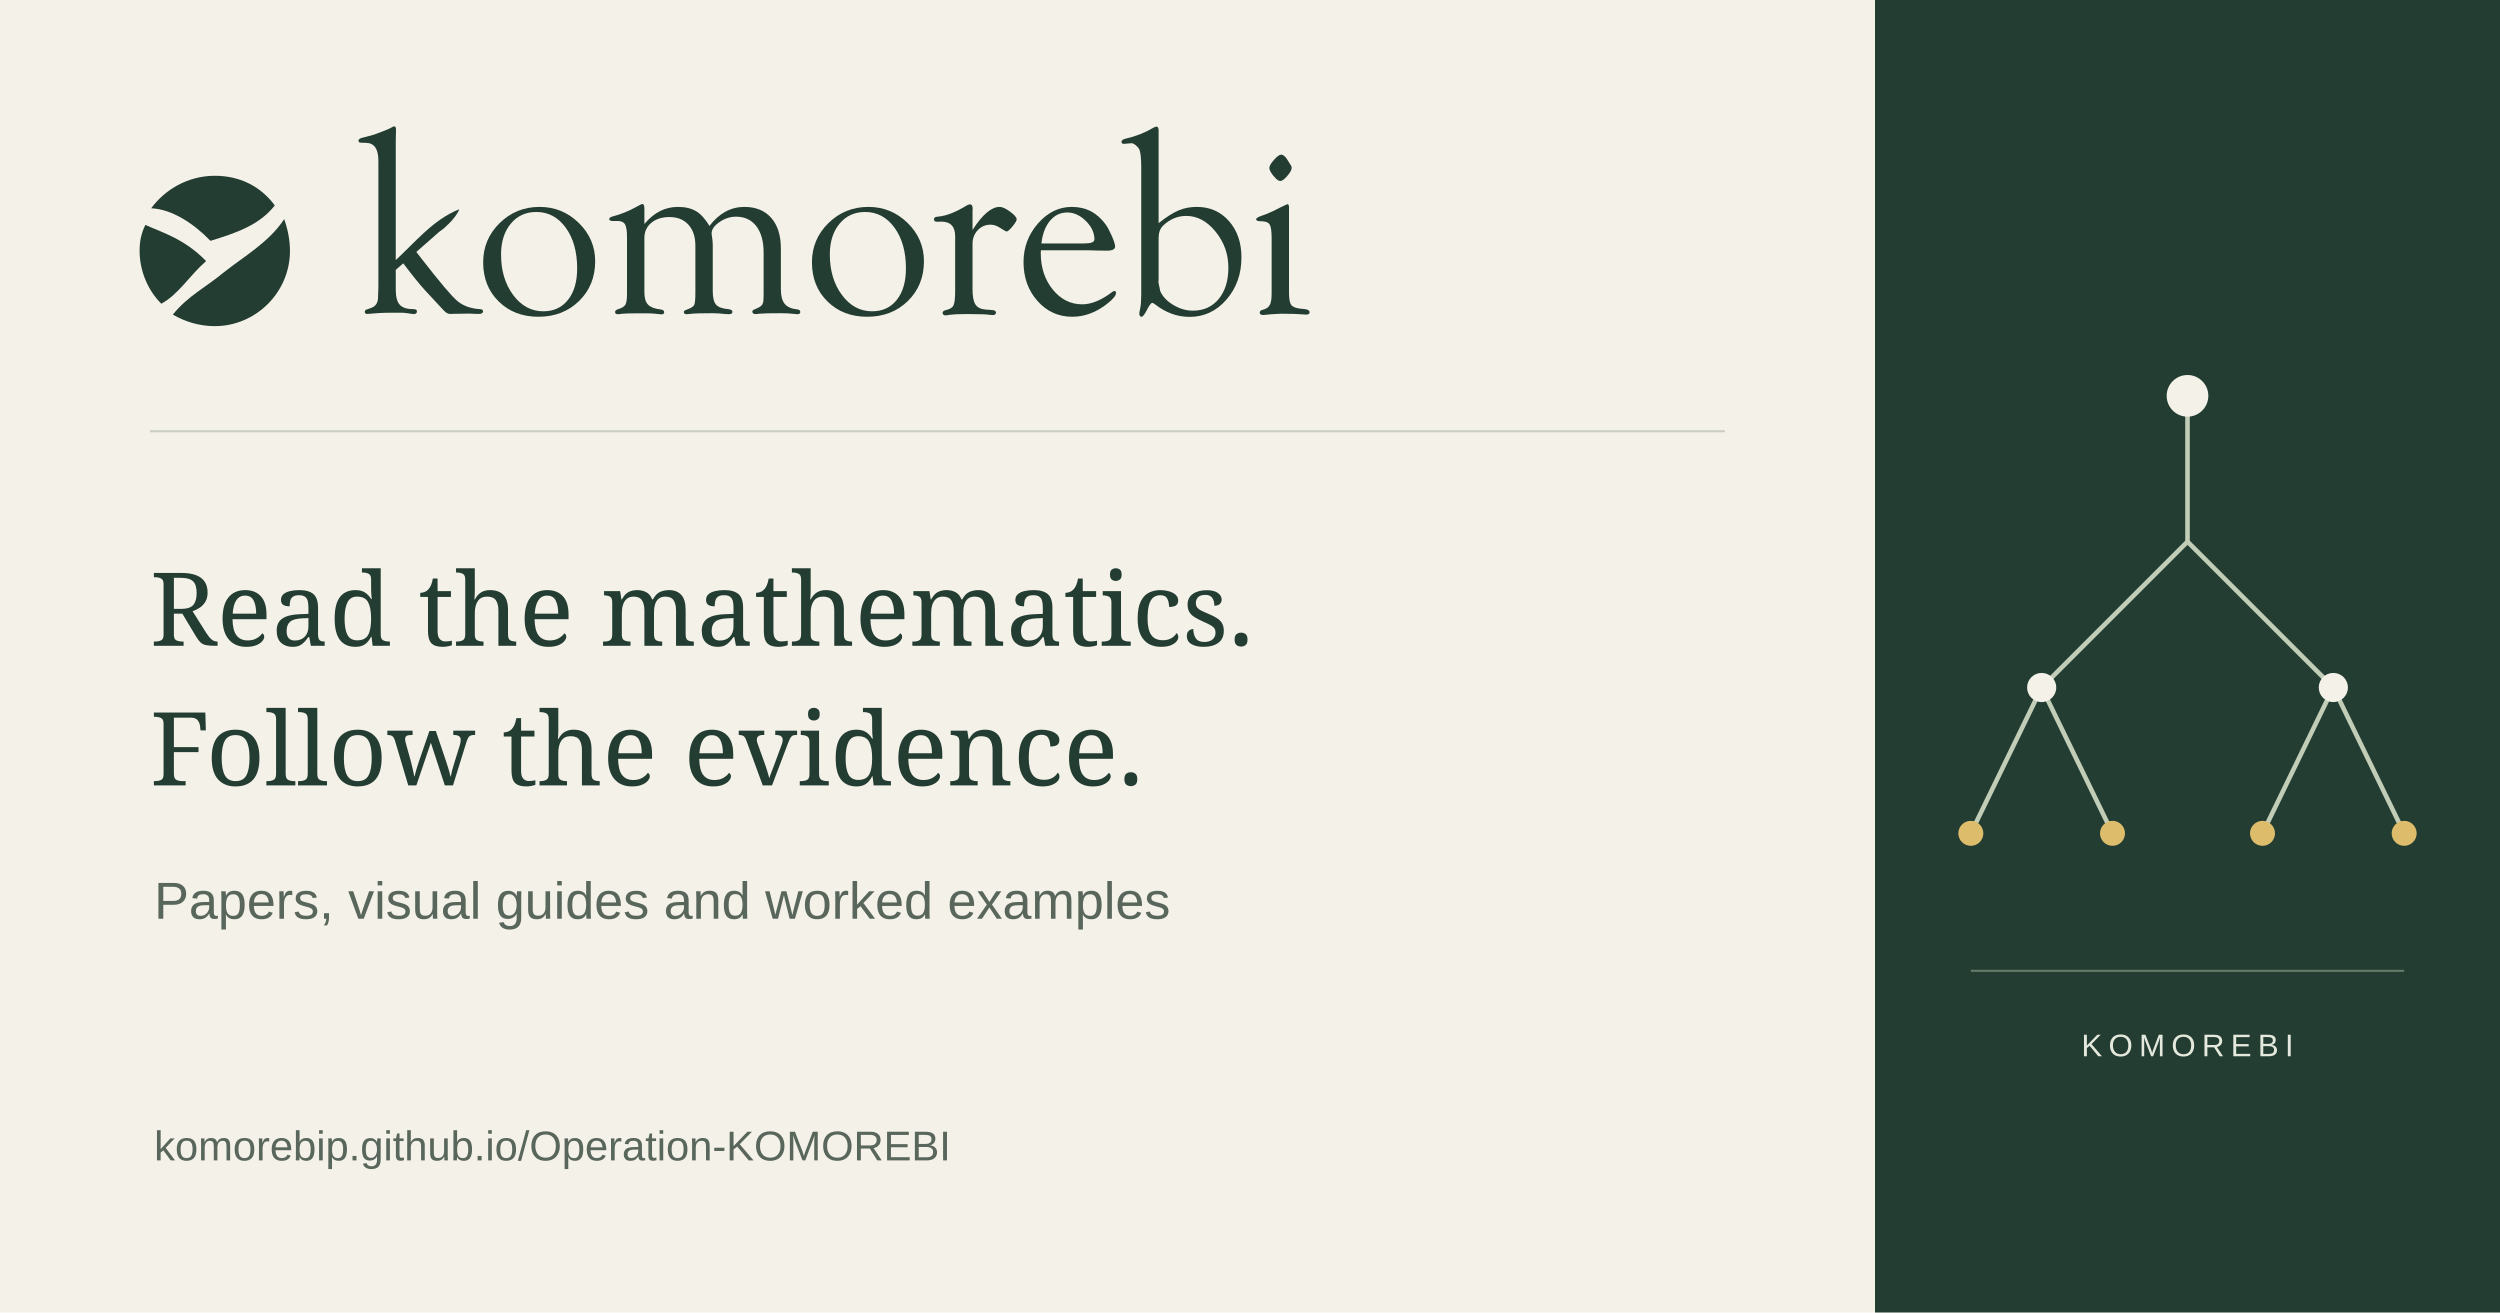
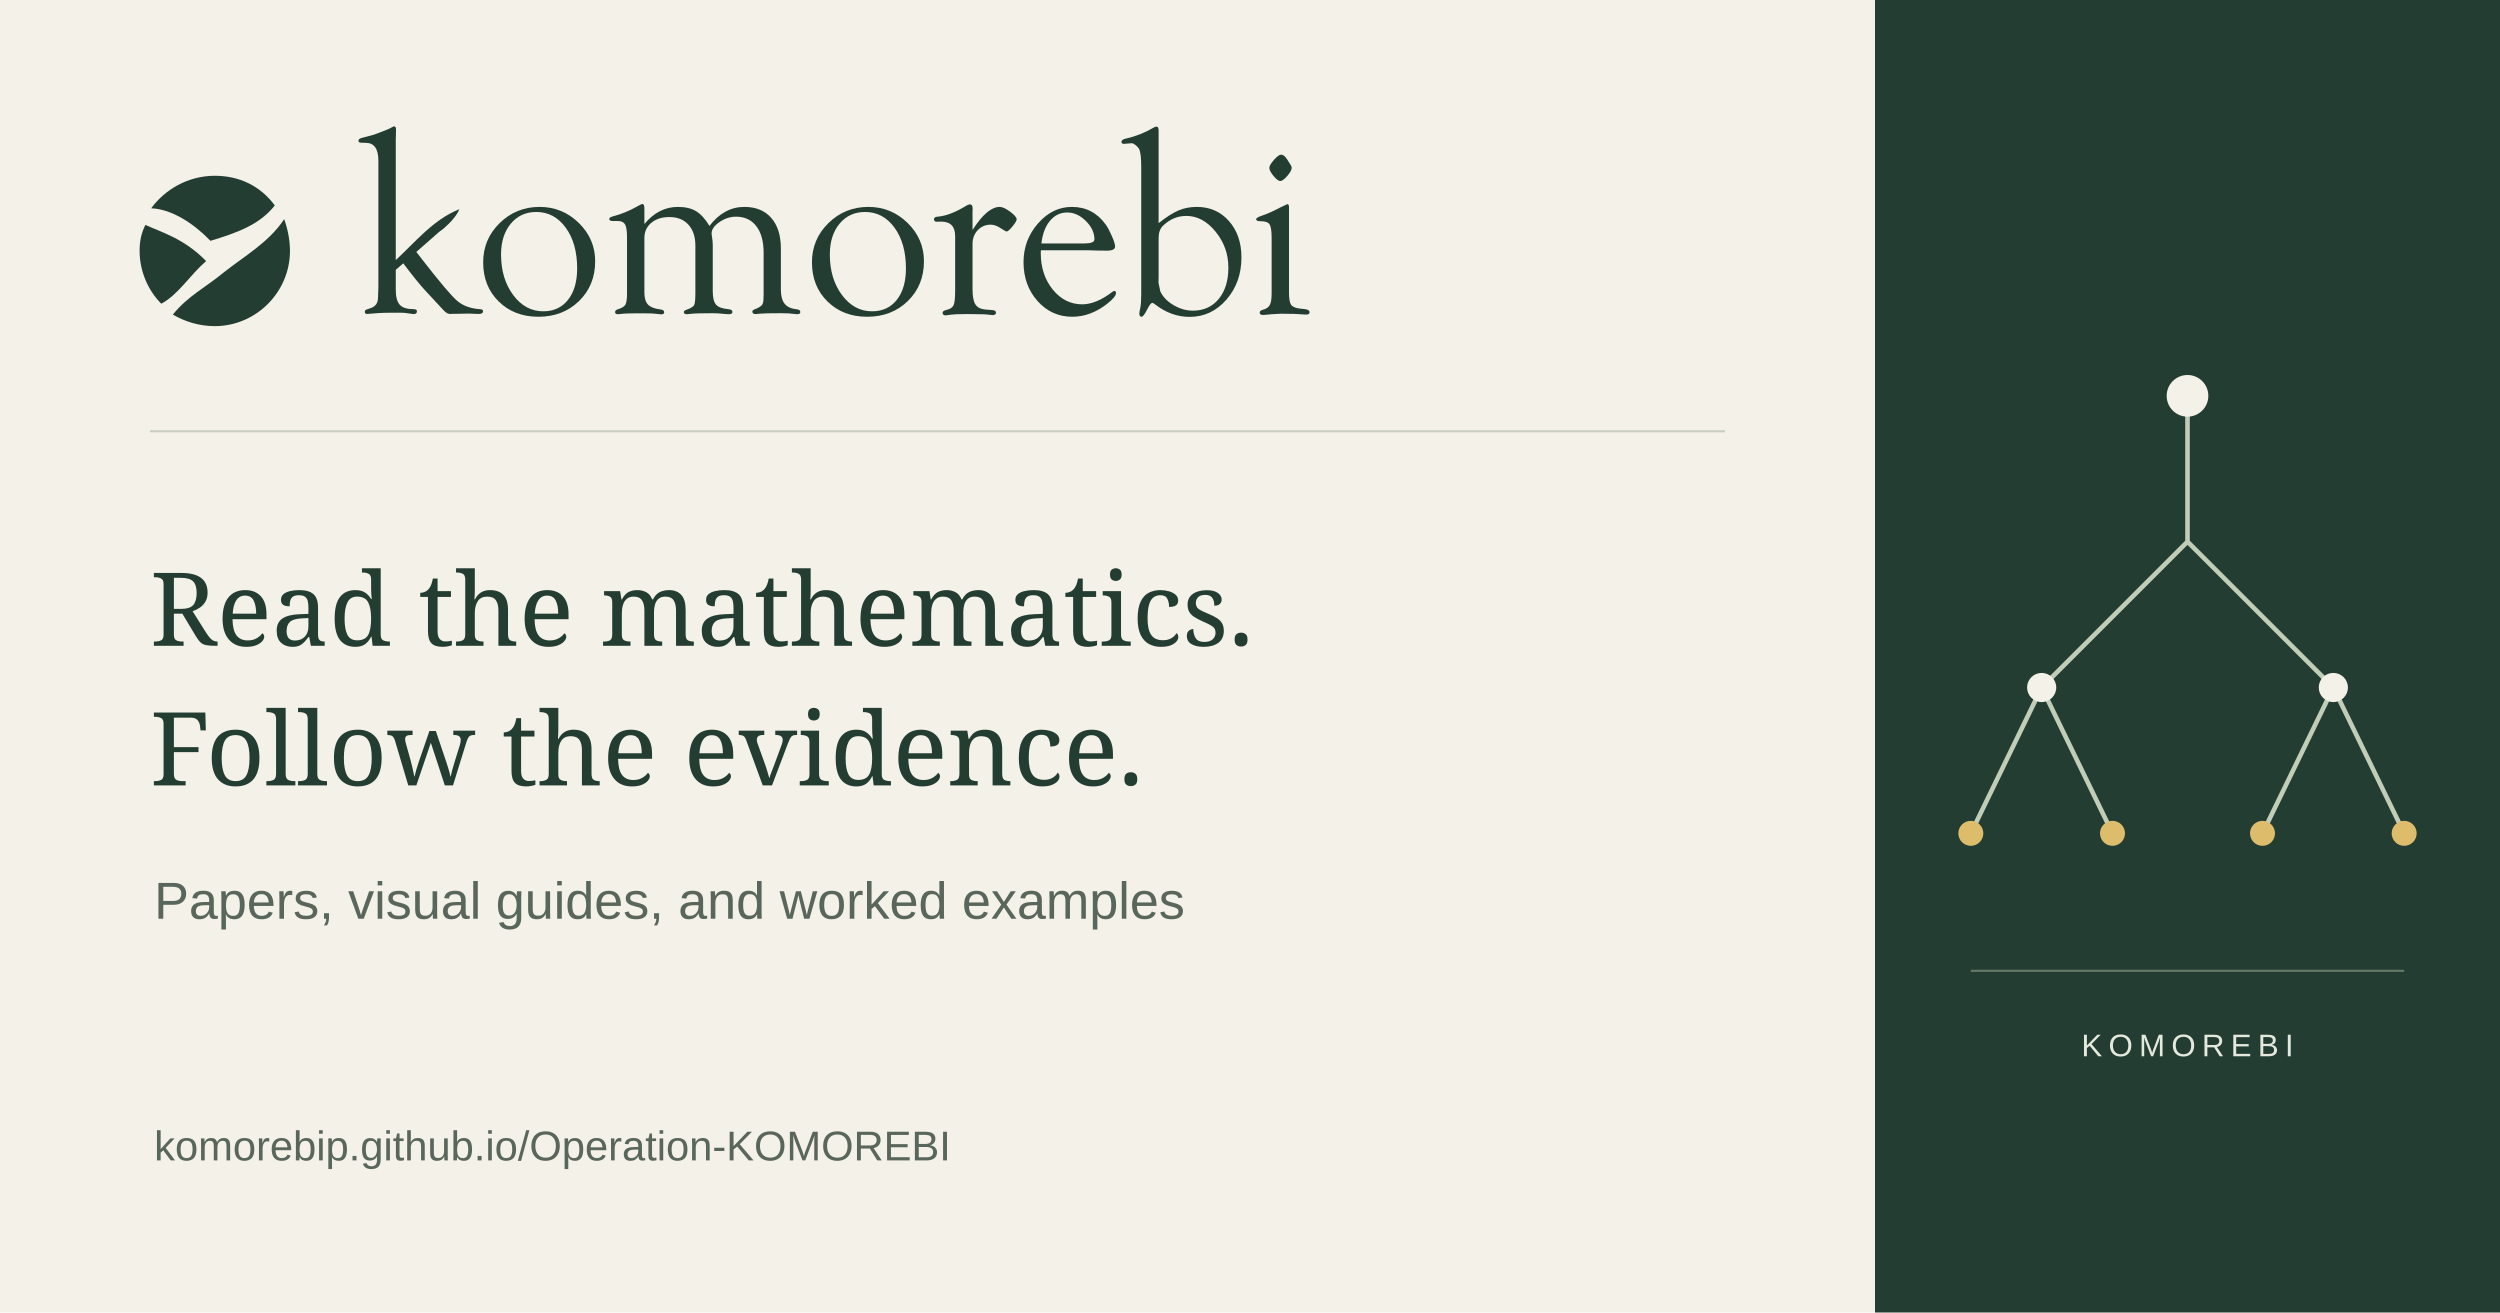
<svg xmlns="http://www.w3.org/2000/svg" width="1200" height="630" viewBox="0 0 1200 630" role="img" aria-labelledby="title description">
  <rect width="1200" height="630" fill="#f4f1e8" />
  <rect x="900" width="300" height="630" fill="#233d32" />
  <g transform="translate(64 57) scale(.43)">
    <g fill="#233D32">
      <path d="M157.9 96.742C141.761 74.955 118.359 63.657 90.923 63.657C61.066 63.657 35.243 78.989 19.911 99.97C43.313 100.777 68.328 117.723 86.081 136.283C115.131 127.406 140.954 118.53 157.9 96.742Z" />
      <path d="M13.456 118.53C8.614 128.213 7 137.09 7 147.58C7 169.368 15.876 191.155 31.208 206.487C50.575 195.997 62.68 175.016 81.239 158.877C57.031 133.862 31.208 126.599 13.456 118.53Z" />
      <path d="M168.39 112.074C172.425 123.372 174.845 135.476 174.845 147.58C174.845 193.576 136.919 231.503 90.923 231.503C73.977 231.503 57.838 226.661 44.12 218.592C61.066 197.611 81.239 187.928 100.606 171.789C124.008 153.229 151.444 137.897 168.39 112.074Z" />
      <path d="M292.953 157.737C313.909 138.622 334.44 112.71 363.891 100.958C361.626 107.188 354.829 115.259 346.475 122.48L341.52 126.162L315.891 148.675L322.263 156.888Q351.714 194.835 361.414 203.189Q371.113 211.543 386.83 212.534Q390.369 212.676 390.369 214.8Q390.369 217.915 385.555 217.915L374.228 217.49L367.714 217.632Q358.794 217.632 356.529 217.773Q354.688 217.915 353.555 217.915Q350.157 217.915 346.475 213.95L326.086 192.003Q317.732 183.083 301.307 161.419L292.953 168.64V190.87Q292.953 202.764 297.413 207.649Q301.873 212.534 312.634 212.534Q316.599 212.534 316.599 214.941Q316.599 218.056 312.776 218.056Q311.785 218.056 303.572 216.782Q301.448 216.499 295.926 216.499Q277.377 216.499 273.696 216.924Q262.793 217.915 261.094 217.915Q258.404 217.915 258.404 215.649Q258.404 213.525 260.386 212.959L265.2 211.26Q273.13 208.57 273.13 199.508L273.413 192.145L273.554 187.33V47.011Q273.554 26.904 259.537 26.904L254.439 26.763Q251.324 26.763 251.324 24.497Q251.324 22.373 255.006 21.382L261.519 19.683Q269.165 17.842 272.988 16.143L283.183 12.179Q287.006 10.621 288.422 9.63Q290.263 8.497 291.254 8.497Q293.236 8.497 293.236 12.32L293.094 17.984L292.953 23.931V157.737Z" />
      <path d="M453.52 98.409Q479.007 98.409 497.273 116.321Q515.539 134.233 515.539 159.012Q515.539 185.914 497.556 203.472Q479.574 221.03 452.104 221.03Q425.202 221.03 407.856 203.968Q390.511 186.906 390.511 160.286Q390.511 134.516 408.918 116.463Q427.326 98.409 453.52 98.409ZM449.839 104.073Q432.14 104.073 421.308 117.171Q410.476 130.268 410.476 151.507Q410.476 178.552 423.998 196.746Q437.52 214.941 457.627 214.941Q475.184 214.941 485.308 202.056Q495.432 189.171 495.432 167.082Q495.432 139.188 482.689 121.631Q469.945 104.073 449.839 104.073Z" />
      <path d="M570.477 117.525Q586.336 98.409 607.858 98.409Q620.318 98.409 628.247 103.224Q636.177 108.038 643.115 119.648Q659.398 98.409 682.053 98.409Q701.31 98.409 712.071 110.657Q722.832 122.905 722.832 144.852V190.445Q722.832 201.348 727.08 206.587Q731.328 211.826 741.098 212.817Q744.496 213.101 744.496 215.791Q744.496 218.198 741.098 218.198Q739.54 218.198 736.708 217.773Q732.177 217.065 722.549 217.065Q703.717 217.065 699.044 217.632Q695.929 218.056 694.797 218.056Q691.115 218.056 690.974 215.366Q690.832 213.809 693.381 212.817Q699.611 210.41 701.522 208.145Q703.434 205.879 703.434 200.782L703.575 195.968V149.666Q703.575 130.551 695.434 119.932Q687.292 109.312 672.708 109.312Q663.08 109.312 654.301 115.33Q645.522 121.348 645.522 128.003Q645.522 129.418 645.947 131.542Q646.796 136.64 646.796 141.312V192.428Q646.796 203.189 650.407 207.437Q654.018 211.685 664.071 212.534Q668.743 212.959 668.743 215.649Q668.743 218.198 664.637 218.198Q663.221 218.198 660.106 217.915Q652.318 217.065 646.796 217.065Q627.398 217.065 622.301 217.773Q619.61 218.198 617.911 218.198Q614.513 218.198 614.513 215.791Q614.513 214.233 617.062 213.384Q624.566 210.693 625.982 208.074Q627.398 205.454 627.398 194.269V141.737Q627.398 126.87 619.681 118.303Q611.964 109.737 598.371 109.737Q585.911 109.737 578.194 116.179Q570.477 122.622 570.477 133.1V193.985Q570.477 203.189 574.513 207.437Q578.548 211.685 588.176 212.817Q592.566 213.242 592.566 215.932Q592.566 218.481 589.168 218.34Q587.185 218.198 582.371 217.632Q579.398 217.207 570.619 217.207H561.132L551.503 217.348Q549.521 217.348 546.548 217.632Q542.866 218.056 541.309 218.198Q537.769 218.34 537.769 215.791Q537.769 213.667 540.884 212.676Q547.397 210.693 549.238 207.578Q551.079 204.463 551.079 195.401V131.967Q551.079 121.772 548.884 117.949Q546.689 114.126 540.742 114.126H534.512Q533.096 114.126 532.105 113.418Q531.256 112.994 531.256 112.002Q531.256 110.162 534.654 109.171Q549.238 105.347 561.698 98.268Q567.22 95.153 568.353 95.153Q570.477 95.153 570.477 100.392V117.525Z" />
      <path d="M820.532 98.409Q846.019 98.409 864.285 116.321Q882.55 134.233 882.55 159.012Q882.55 185.914 864.568 203.472Q846.585 221.03 819.116 221.03Q792.213 221.03 774.868 203.968Q757.523 186.906 757.523 160.286Q757.523 134.516 775.93 116.463Q794.337 98.409 820.532 98.409ZM816.851 104.073Q799.151 104.073 788.32 117.171Q777.488 130.268 777.488 151.507Q777.488 178.552 791.01 196.746Q804.532 214.941 824.638 214.941Q842.196 214.941 852.32 202.056Q862.444 189.171 862.444 167.082Q862.444 139.188 849.701 121.631Q836.957 104.073 816.851 104.073Z" />
      <path d="M936.781 124.179Q953.206 98.409 967.082 98.409Q971.471 98.409 978.622 103.648Q985.772 108.887 986.056 112.144Q986.197 114.268 981.525 120.002Q976.852 125.737 974.87 125.879Q973.878 125.879 968.64 122.48Q962.551 118.233 957.029 118.233Q948.392 118.233 942.586 124.392Q936.781 130.551 936.781 139.755V190.304Q936.781 202.198 939.967 207.224Q943.153 212.251 951.082 212.959L958.445 213.525Q962.976 213.809 962.976 216.357Q962.976 219.189 959.011 219.189Q958.02 219.189 952.356 218.481Q949.666 218.198 944.427 218.198L934.232 218.056H928.002Q916.958 218.056 912.285 218.764Q908.604 219.331 907.188 219.472Q903.365 219.614 903.365 216.64Q903.365 214.233 907.754 213.384Q913.843 211.968 915.613 208.145Q917.382 204.322 917.382 191.861V131.118Q917.382 114.834 901.807 114.834L896.993 114.976Q893.736 114.976 893.736 112.144Q893.736 110.445 895.86 109.595Q897.135 109.312 898.975 109.171Q912.285 107.896 930.409 96.71Q932.25 95.719 933.666 95.577Q936.922 95.436 936.922 100.392L936.781 103.082V124.179Z" />
      <path d="M1013.1 146.835 1012.958 149.95Q1012.958 174.162 1026.339 190.658Q1039.72 207.154 1059.26 207.154Q1074.693 207.154 1092.817 193.277Q1093.95 192.428 1094.941 192.286Q1096.924 192.145 1096.924 194.552Q1096.924 198.8 1087.012 206.587Q1068.605 221.03 1048.074 221.03Q1024.994 221.03 1009.348 203.472Q993.702 185.914 993.702 160.003Q993.702 135.365 1009.843 116.887Q1025.985 98.409 1047.649 98.409Q1071.295 98.409 1085.455 118.091Q1088.853 122.905 1092.393 131.118Q1095.933 139.33 1095.933 142.587Q1095.933 147.259 1086.729 147.259L1076.251 147.118L1066.623 146.835H1013.1ZM1013.666 139.188H1061.667Q1072.853 139.188 1072.853 134.657Q1072.853 123.613 1063.295 114.126Q1053.738 104.64 1042.552 104.64Q1030.941 104.64 1023.224 113.914Q1015.507 123.188 1013.666 139.188Z" />
      <path d="M1144.499 116.533Q1157.526 106.197 1166.8 102.303Q1176.075 98.409 1187.119 98.409Q1209.066 98.409 1223.013 114.197Q1236.96 129.985 1236.96 154.764Q1236.96 182.658 1220.181 201.915Q1203.402 221.171 1179.048 221.171Q1158.517 221.171 1140.676 207.295Q1138.411 205.454 1137.278 205.596Q1135.296 205.738 1131.473 213.384Q1127.508 221.03 1125.526 221.03Q1122.977 221.03 1122.977 217.348Q1122.977 215.932 1123.968 211.543Q1125.101 206.587 1125.101 195.684V54.515Q1125.101 38.374 1122.694 33.701Q1121.419 31.435 1118.658 29.311Q1115.897 27.188 1114.34 27.329L1105.419 28.037L1104.287 27.754Q1103.012 27.188 1103.012 25.772Q1103.154 23.223 1107.685 22.232Q1124.535 18.409 1139.119 9.772Q1140.959 8.78 1142.092 8.78Q1144.499 8.78 1144.499 13.028V116.533ZM1144.499 133.242V177.56L1144.358 182.941L1146.34 192.569Q1150.446 201.631 1160.995 207.932Q1171.544 214.233 1182.73 214.233Q1200.854 214.233 1211.615 201.136Q1222.376 188.038 1222.376 166.091Q1222.376 143.578 1208.075 126.02Q1193.774 108.463 1175.367 108.463Q1160.641 108.463 1149.313 119.507Q1144.499 124.179 1144.499 133.242Z" />
      <path d="M1281.279 40.073Q1284.677 40.073 1288.217 45.736L1291.615 51.117Q1293.031 53.099 1293.031 54.657Q1293.173 57.913 1288.217 63.719Q1283.261 69.524 1280.288 69.524Q1277.456 69.524 1272.783 63.86Q1268.111 58.197 1268.111 54.94Q1268.111 51.683 1273.279 45.878Q1278.447 40.073 1281.279 40.073ZM1290.058 193.985Q1290.058 204.039 1292.253 207.437Q1294.447 210.835 1301.527 211.826L1308.04 212.534Q1313.138 213.242 1312.996 216.216Q1312.855 218.623 1309.173 218.623Q1306.766 218.623 1299.97 218.056Q1296.146 217.773 1290.058 217.773L1280.996 217.632L1270.66 218.198Q1267.828 218.34 1266.27 218.623Q1262.589 219.047 1261.173 219.047Q1257.35 219.047 1257.35 216.499Q1257.35 214.375 1259.898 213.525L1262.589 212.676Q1267.12 211.118 1268.89 207.295Q1270.66 203.472 1270.66 194.976V133.242Q1270.66 121.489 1268.394 117.949Q1266.129 114.409 1258.624 114.409Q1253.243 114.409 1253.385 112.144Q1253.527 110.162 1260.606 107.896Q1268.536 105.206 1280.713 98.834L1288.217 95.294Q1290.058 95.436 1290.058 98.693V193.985Z" />
    </g>
  </g>
  <path d="M72 207H828" stroke="#c9cec0" />
  <g fill="#233d32" font-family="Georgia,serif" font-size="49">
    <text x="72" y="310">Read the mathematics.</text>
    <text x="72" y="377">Follow the evidence.</text>
  </g>
-   <text x="74" y="441" fill="#59665b" font-family="Arial,sans-serif" font-size="25">Papers, visual guides and worked examples</text>
+   <text x="74" y="441" fill="#59665b" font-family="Arial,sans-serif" font-size="25">Papers, visual guides, and worked examples</text>
  <text x="74" y="557" fill="#59665b" font-family="Arial,sans-serif" font-size="20">komorebip.github.io/Operation-KOMOREBI</text>
  <g fill="none" stroke="#c1cdb7" stroke-width="2.2">
    <path d="M1050 190V260M1050 260L980 330M1050 260L1120 330M980 330L946 400M980 330L1014 400M1120 330L1086 400M1120 330L1154 400" />
  </g>
  <g fill="#f4f1e8">
    <circle cx="1050" cy="190" r="10" />
    <circle cx="980" cy="330" r="7" />
    <circle cx="1120" cy="330" r="7" />
  </g>
  <g fill="#ddbd6b">
    <circle cx="946" cy="400" r="6" />
    <circle cx="1014" cy="400" r="6" />
    <circle cx="1086" cy="400" r="6" />
    <circle cx="1154" cy="400" r="6" />
  </g>
  <path d="M946 466H1154" stroke="#657a68" />
  <text x="1050" y="507" text-anchor="middle" fill="#e5e8dc" font-family="Arial,sans-serif" font-size="15" letter-spacing="3">KOMOREBI</text>
</svg>
